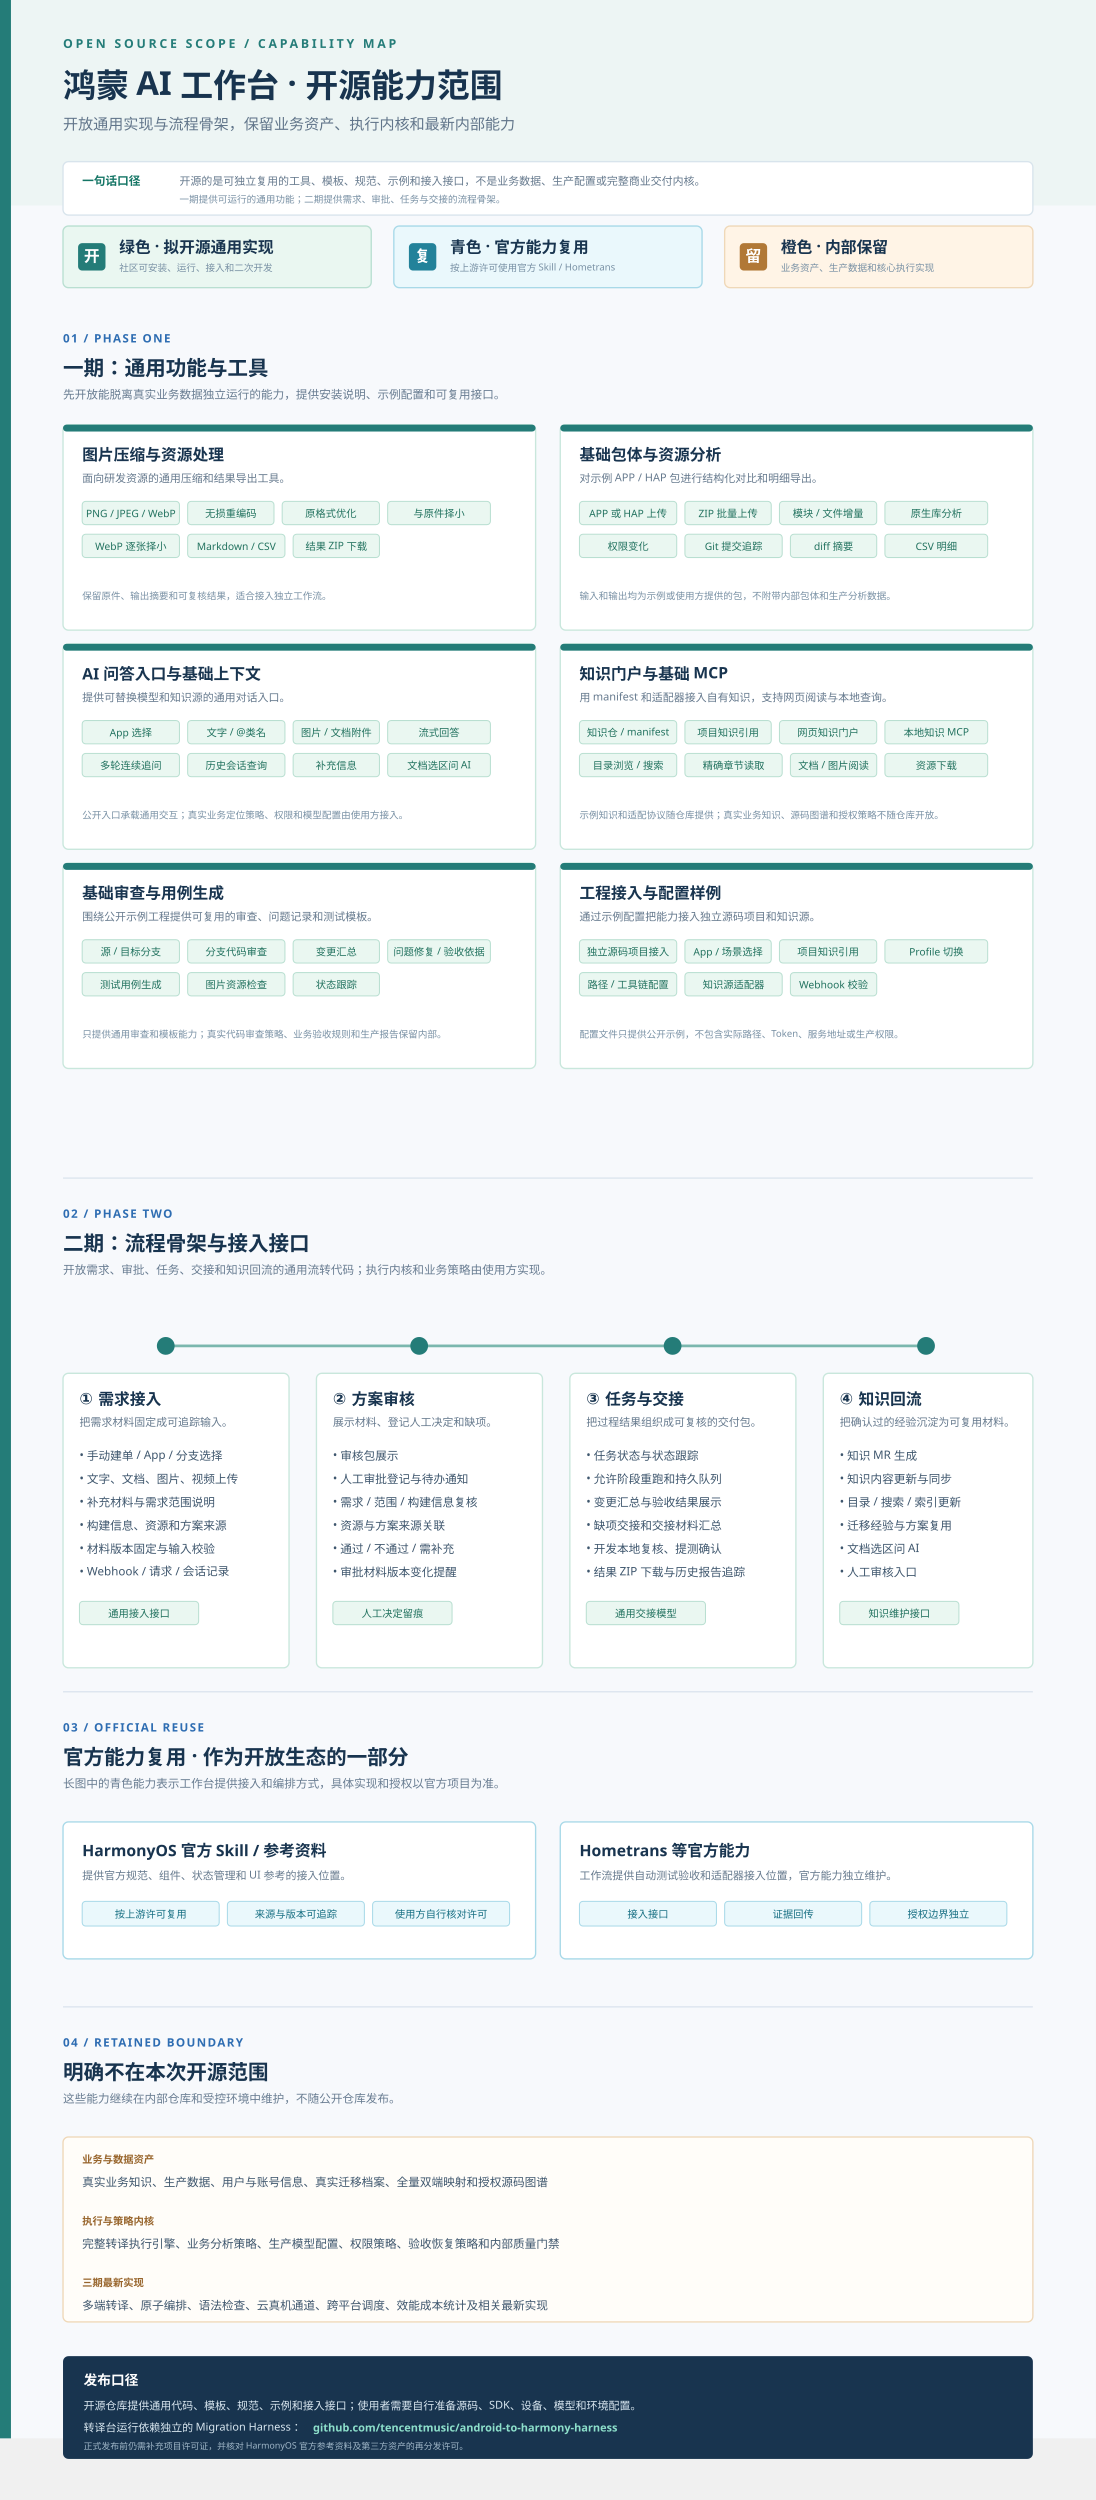
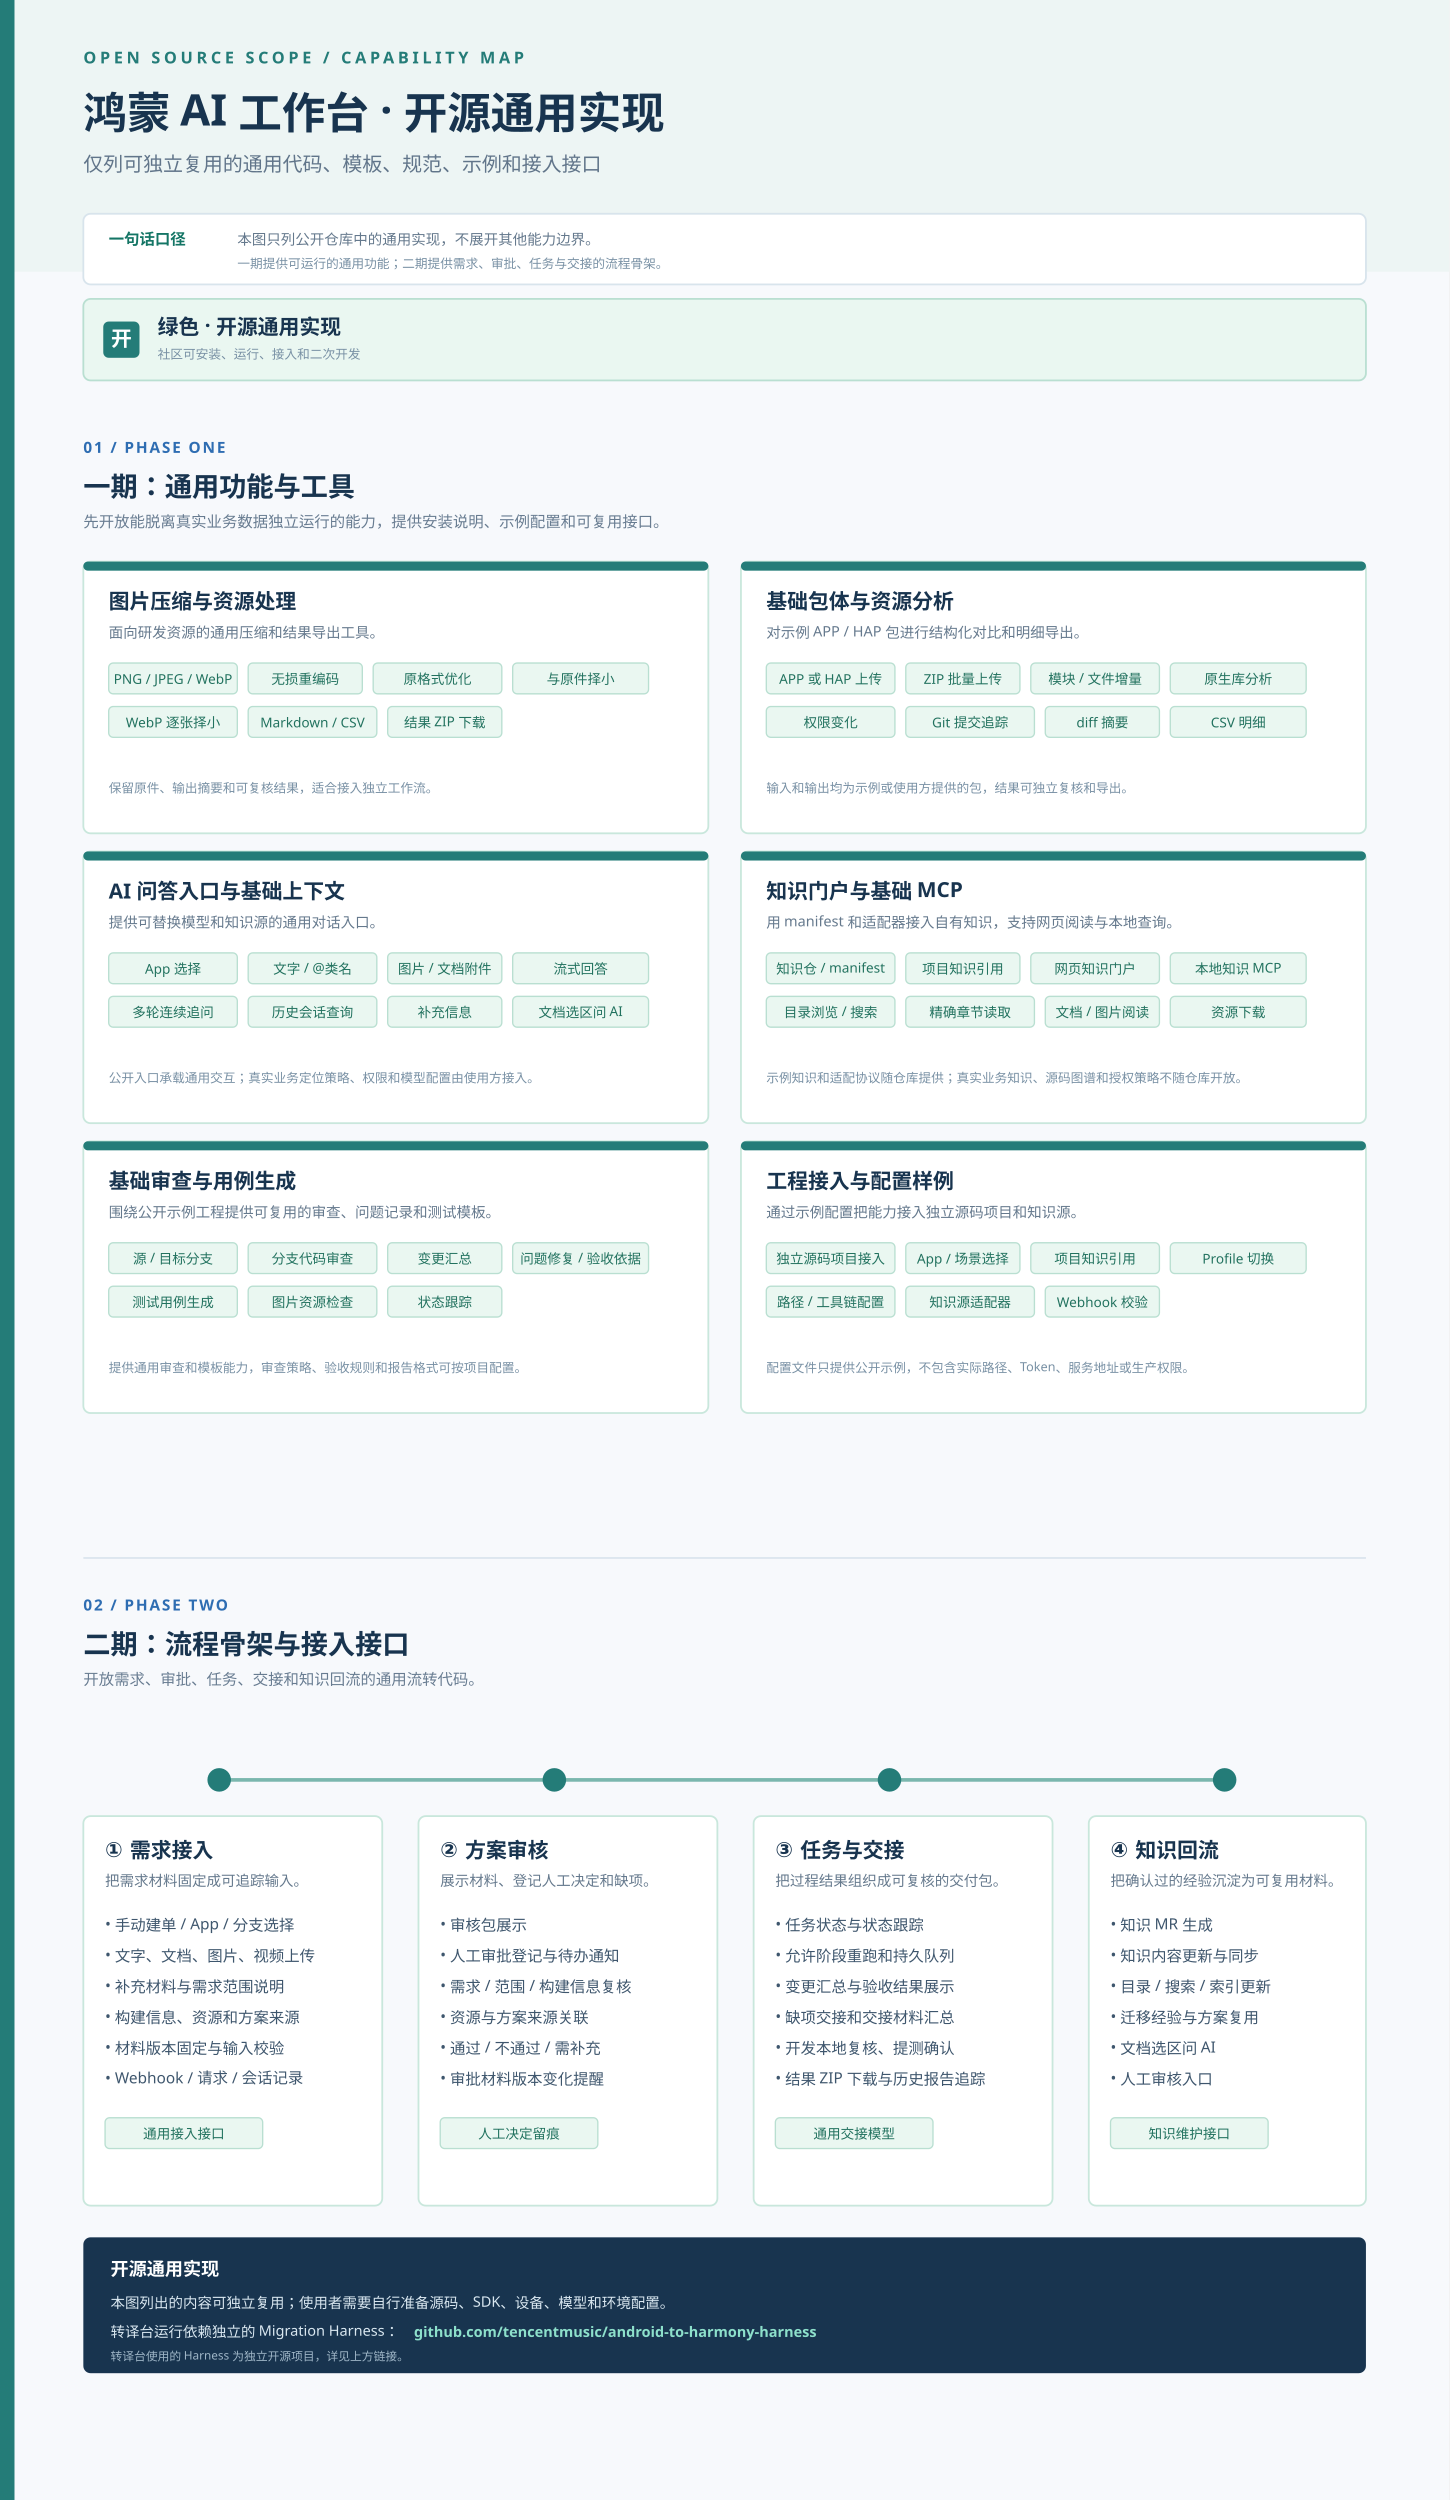
- <svg xmlns="http://www.w3.org/2000/svg" xmlns:xlink="http://www.w3.org/1999/xlink" width="1600" height="3650" viewBox="0 0 1600 3650" role="img" aria-labelledby="title desc">
+ <svg xmlns="http://www.w3.org/2000/svg" xmlns:xlink="http://www.w3.org/1999/xlink" width="1600" height="2760" viewBox="0 0 1600 2760" role="img" aria-labelledby="title desc">
  <style>
    text { font-family: "Microsoft YaHei", "PingFang SC", sans-serif; fill: #243b53; }
    .eyebrow { font-size: 18px; font-weight: 700; letter-spacing: 4px; fill: #247c78; }
    .title { font-size: 48px; font-weight: 700; fill: #18344f; }
    .subtitle { font-size: 22px; fill: #61758a; }
    .section-no { font-size: 17px; font-weight: 700; letter-spacing: 2px; fill: #2e6db2; }
    .section-title { font-size: 30px; font-weight: 700; fill: #18344f; }
    .section-copy { font-size: 17px; fill: #687c91; }
    .card-title { font-size: 23px; font-weight: 700; fill: #18344f; }
    .card-copy { font-size: 16px; fill: #65798d; }
    .item { font-size: 17px; fill: #3e566d; }
    .item-strong { font-size: 17px; font-weight: 700; fill: #147565; }
    .small { font-size: 14px; fill: #7890a4; }
    .tiny { font-size: 13px; fill: #7d91a4; }
    .open-card { fill: #ffffff; stroke: #c9e7dc; stroke-width: 2; }
    .official-card { fill: #ffffff; stroke: #a8d9e8; stroke-width: 2; }
    .keep-card { fill: #fffdf9; stroke: #efd8b8; stroke-width: 2; }
    .open-pill { fill: #eaf7f1; stroke: #b9dfd1; stroke-width: 1.5; }
    .official-pill { fill: #eaf8fc; stroke: #a8d9e8; stroke-width: 1.5; }
    .keep-pill { fill: #fff4e6; stroke: #efd8b8; stroke-width: 1.5; }
    .pill-text { font-size: 15px; fill: #22725f; }
    .official-text { font-size: 15px; fill: #176f83; }
    .keep-text { font-size: 15px; fill: #98652c; }
    .rule { stroke: #dce5ee; stroke-width: 2; }
    .flow-line { stroke: #7bb7ae; stroke-width: 4; stroke-linecap: round; }
    .legend-icon { font-size: 23px; font-weight: 700; fill: #ffffff; }
    .footer-title { font-size: 20px; font-weight: 700; fill: #ffffff; }
    .footer-copy { font-size: 16px; fill: #d9e7f0; }
    .footer-link { font-size: 16px; font-weight: 700; fill: #8de0cb; }
    .footer-note { font-size: 13px; fill: #9fb6c7; }
  </style>
-   <rect width="1600" height="3560" fill="#f7f9fc" />
+   <rect width="1600" height="2760" fill="#f7f9fc" />
  <rect x="0" y="0" width="1600" height="300" fill="#edf5f4" />
-   <rect x="0" y="0" width="16" height="3560" fill="#247c78" />
+   <rect x="0" y="0" width="16" height="2760" fill="#247c78" />
  <g transform="translate(92 70)">
    <text class="eyebrow" x="0" y="0">OPEN SOURCE SCOPE / CAPABILITY MAP</text>
-     <text class="title" x="0" y="72">鸿蒙 AI 工作台 · 开源能力范围</text>
-     <text class="subtitle" x="0" y="119">开放通用实现与流程骨架，保留业务资产、执行内核和最新内部能力</text>
+     <text class="title" x="0" y="72">鸿蒙 AI 工作台 · 开源通用实现</text>
+     <text class="subtitle" x="0" y="119">仅列可独立复用的通用代码、模板、规范、示例和接入接口</text>
    <rect x="0" y="166" width="1416" height="78" rx="8" fill="#ffffff" stroke="#d8e4ec" stroke-width="2" />
    <text class="item-strong" x="28" y="200">一句话口径</text>
-     <text class="card-copy" x="170" y="200">开源的是可独立复用的工具、模板、规范、示例和接入接口，不是业务数据、生产配置或完整商业交付内核。</text>
+     <text class="card-copy" x="170" y="200">本图只列公开仓库中的通用实现，不展开其他能力边界。</text>
    <text class="small" x="170" y="226">一期提供可运行的通用功能；二期提供需求、审批、任务与交接的流程骨架。</text>
  </g>
  <g transform="translate(92 330)">
-     <rect x="0" y="0" width="450" height="90" rx="8" fill="#eaf7f1" stroke="#b9dfd1" stroke-width="2" />
+     <rect x="0" y="0" width="1416" height="90" rx="8" fill="#eaf7f1" stroke="#b9dfd1" stroke-width="2" />
    <rect x="22" y="25" width="40" height="40" rx="6" fill="#247c78" />
    <text class="legend-icon" x="42" y="52" text-anchor="middle">开</text>
-     <text class="card-title" x="82" y="39">绿色 · 拟开源通用实现</text>
+     <text class="card-title" x="82" y="39">绿色 · 开源通用实现</text>
    <text class="small" x="82" y="66">社区可安装、运行、接入和二次开发</text>
-     <rect x="483" y="0" width="450" height="90" rx="8" fill="#eaf8fc" stroke="#a8d9e8" stroke-width="2" />
-     <rect x="505" y="25" width="40" height="40" rx="6" fill="#23829a" />
-     <text class="legend-icon" x="525" y="52" text-anchor="middle">复</text>
-     <text class="card-title" x="565" y="39">青色 · 官方能力复用</text>
-     <text class="small" x="565" y="66">按上游许可使用官方 Skill / Hometrans</text>
-     <rect x="966" y="0" width="450" height="90" rx="8" fill="#fff4e6" stroke="#efd8b8" stroke-width="2" />
-     <rect x="988" y="25" width="40" height="40" rx="6" fill="#b17836" />
-     <text class="legend-icon" x="1008" y="52" text-anchor="middle">留</text>
-     <text class="card-title" x="1048" y="39">橙色 · 内部保留</text>
-     <text class="small" x="1048" y="66">业务资产、生产数据和核心执行实现</text>
  </g>
  <g transform="translate(92 500)">
    <text class="section-no" x="0" y="0">01 / PHASE ONE</text>
    <text class="section-title" x="0" y="48">一期：通用功能与工具</text>
    <text class="section-copy" x="0" y="82">先开放能脱离真实业务数据独立运行的能力，提供安装说明、示例配置和可复用接口。</text>
    <g transform="translate(0 120)">
      <rect class="open-card" x="0" y="0" width="690" height="300" rx="8" />
      <rect x="0" y="0" width="690" height="10" rx="5" fill="#247c78" />
      <text class="card-title" x="28" y="52">图片压缩与资源处理</text>
      <text class="card-copy" x="28" y="84">面向研发资源的通用压缩和结果导出工具。</text>
      <g transform="translate(28 112)">
        <rect class="open-pill" x="0" y="0" width="142" height="34" rx="5" />
        <text class="pill-text" x="71" y="23" text-anchor="middle">PNG / JPEG / WebP</text>
        <rect class="open-pill" x="154" y="0" width="126" height="34" rx="5" />
        <text class="pill-text" x="217" y="23" text-anchor="middle">无损重编码</text>
        <rect class="open-pill" x="292" y="0" width="142" height="34" rx="5" />
        <text class="pill-text" x="363" y="23" text-anchor="middle">原格式优化</text>
        <rect class="open-pill" x="446" y="0" width="150" height="34" rx="5" />
        <text class="pill-text" x="521" y="23" text-anchor="middle">与原件择小</text>
        <rect class="open-pill" x="0" y="48" width="142" height="34" rx="5" />
        <text class="pill-text" x="71" y="71" text-anchor="middle">WebP 逐张择小</text>
        <rect class="open-pill" x="154" y="48" width="142" height="34" rx="5" />
        <text class="pill-text" x="225" y="71" text-anchor="middle">Markdown / CSV</text>
        <rect class="open-pill" x="308" y="48" width="126" height="34" rx="5" />
        <text class="pill-text" x="371" y="71" text-anchor="middle">结果 ZIP 下载</text>
      </g>
      <text class="small" x="28" y="255">保留原件、输出摘要和可复核结果，适合接入独立工作流。</text>
      <rect class="open-card" x="726" y="0" width="690" height="300" rx="8" />
      <rect x="726" y="0" width="690" height="10" rx="5" fill="#247c78" />
      <text class="card-title" x="754" y="52">基础包体与资源分析</text>
      <text class="card-copy" x="754" y="84">对示例 APP / HAP 包进行结构化对比和明细导出。</text>
      <g transform="translate(754 112)">
        <rect class="open-pill" x="0" y="0" width="142" height="34" rx="5" />
        <text class="pill-text" x="71" y="23" text-anchor="middle">APP 或 HAP 上传</text>
        <rect class="open-pill" x="154" y="0" width="126" height="34" rx="5" />
        <text class="pill-text" x="217" y="23" text-anchor="middle">ZIP 批量上传</text>
        <rect class="open-pill" x="292" y="0" width="142" height="34" rx="5" />
        <text class="pill-text" x="363" y="23" text-anchor="middle">模块 / 文件增量</text>
        <rect class="open-pill" x="446" y="0" width="150" height="34" rx="5" />
        <text class="pill-text" x="521" y="23" text-anchor="middle">原生库分析</text>
        <rect class="open-pill" x="0" y="48" width="142" height="34" rx="5" />
        <text class="pill-text" x="71" y="71" text-anchor="middle">权限变化</text>
        <rect class="open-pill" x="154" y="48" width="142" height="34" rx="5" />
        <text class="pill-text" x="225" y="71" text-anchor="middle">Git 提交追踪</text>
        <rect class="open-pill" x="308" y="48" width="126" height="34" rx="5" />
        <text class="pill-text" x="371" y="71" text-anchor="middle">diff 摘要</text>
        <rect class="open-pill" x="446" y="48" width="150" height="34" rx="5" />
        <text class="pill-text" x="521" y="71" text-anchor="middle">CSV 明细</text>
      </g>
-       <text class="small" x="754" y="255">输入和输出均为示例或使用方提供的包，不附带内部包体和生产分析数据。</text>
+       <text class="small" x="754" y="255">输入和输出均为示例或使用方提供的包，结果可独立复核和导出。</text>
    </g>
    <g transform="translate(0 440)">
      <rect class="open-card" x="0" y="0" width="690" height="300" rx="8" />
      <rect x="0" y="0" width="690" height="10" rx="5" fill="#247c78" />
      <text class="card-title" x="28" y="52">AI 问答入口与基础上下文</text>
      <text class="card-copy" x="28" y="84">提供可替换模型和知识源的通用对话入口。</text>
      <g transform="translate(28 112)">
        <rect class="open-pill" x="0" y="0" width="142" height="34" rx="5" />
        <text class="pill-text" x="71" y="23" text-anchor="middle">App 选择</text>
        <rect class="open-pill" x="154" y="0" width="142" height="34" rx="5" />
        <text class="pill-text" x="225" y="23" text-anchor="middle">文字 / @类名</text>
        <rect class="open-pill" x="308" y="0" width="126" height="34" rx="5" />
        <text class="pill-text" x="371" y="23" text-anchor="middle">图片 / 文档附件</text>
        <rect class="open-pill" x="446" y="0" width="150" height="34" rx="5" />
        <text class="pill-text" x="521" y="23" text-anchor="middle">流式回答</text>
        <rect class="open-pill" x="0" y="48" width="142" height="34" rx="5" />
        <text class="pill-text" x="71" y="71" text-anchor="middle">多轮连续追问</text>
        <rect class="open-pill" x="154" y="48" width="142" height="34" rx="5" />
        <text class="pill-text" x="225" y="71" text-anchor="middle">历史会话查询</text>
        <rect class="open-pill" x="308" y="48" width="126" height="34" rx="5" />
        <text class="pill-text" x="371" y="71" text-anchor="middle">补充信息</text>
        <rect class="open-pill" x="446" y="48" width="150" height="34" rx="5" />
        <text class="pill-text" x="521" y="71" text-anchor="middle">文档选区问 AI</text>
      </g>
      <text class="small" x="28" y="255">公开入口承载通用交互；真实业务定位策略、权限和模型配置由使用方接入。</text>
      <rect class="open-card" x="726" y="0" width="690" height="300" rx="8" />
      <rect x="726" y="0" width="690" height="10" rx="5" fill="#247c78" />
      <text class="card-title" x="754" y="52">知识门户与基础 MCP</text>
      <text class="card-copy" x="754" y="84">用 manifest 和适配器接入自有知识，支持网页阅读与本地查询。</text>
      <g transform="translate(754 112)">
        <rect class="open-pill" x="0" y="0" width="142" height="34" rx="5" />
        <text class="pill-text" x="71" y="23" text-anchor="middle">知识仓 / manifest</text>
        <rect class="open-pill" x="154" y="0" width="126" height="34" rx="5" />
        <text class="pill-text" x="217" y="23" text-anchor="middle">项目知识引用</text>
        <rect class="open-pill" x="292" y="0" width="142" height="34" rx="5" />
        <text class="pill-text" x="363" y="23" text-anchor="middle">网页知识门户</text>
        <rect class="open-pill" x="446" y="0" width="150" height="34" rx="5" />
        <text class="pill-text" x="521" y="23" text-anchor="middle">本地知识 MCP</text>
        <rect class="open-pill" x="0" y="48" width="142" height="34" rx="5" />
        <text class="pill-text" x="71" y="71" text-anchor="middle">目录浏览 / 搜索</text>
        <rect class="open-pill" x="154" y="48" width="142" height="34" rx="5" />
        <text class="pill-text" x="225" y="71" text-anchor="middle">精确章节读取</text>
        <rect class="open-pill" x="308" y="48" width="126" height="34" rx="5" />
        <text class="pill-text" x="371" y="71" text-anchor="middle">文档 / 图片阅读</text>
        <rect class="open-pill" x="446" y="48" width="150" height="34" rx="5" />
        <text class="pill-text" x="521" y="71" text-anchor="middle">资源下载</text>
      </g>
      <text class="small" x="754" y="255">示例知识和适配协议随仓库提供；真实业务知识、源码图谱和授权策略不随仓库开放。</text>
    </g>
    <g transform="translate(0 760)">
      <rect class="open-card" x="0" y="0" width="690" height="300" rx="8" />
      <rect x="0" y="0" width="690" height="10" rx="5" fill="#247c78" />
      <text class="card-title" x="28" y="52">基础审查与用例生成</text>
      <text class="card-copy" x="28" y="84">围绕公开示例工程提供可复用的审查、问题记录和测试模板。</text>
      <g transform="translate(28 112)">
        <rect class="open-pill" x="0" y="0" width="142" height="34" rx="5" />
        <text class="pill-text" x="71" y="23" text-anchor="middle">源 / 目标分支</text>
        <rect class="open-pill" x="154" y="0" width="142" height="34" rx="5" />
        <text class="pill-text" x="225" y="23" text-anchor="middle">分支代码审查</text>
        <rect class="open-pill" x="308" y="0" width="126" height="34" rx="5" />
        <text class="pill-text" x="371" y="23" text-anchor="middle">变更汇总</text>
        <rect class="open-pill" x="446" y="0" width="150" height="34" rx="5" />
        <text class="pill-text" x="521" y="23" text-anchor="middle">问题修复 / 验收依据</text>
        <rect class="open-pill" x="0" y="48" width="142" height="34" rx="5" />
        <text class="pill-text" x="71" y="71" text-anchor="middle">测试用例生成</text>
        <rect class="open-pill" x="154" y="48" width="142" height="34" rx="5" />
        <text class="pill-text" x="225" y="71" text-anchor="middle">图片资源检查</text>
        <rect class="open-pill" x="308" y="48" width="126" height="34" rx="5" />
        <text class="pill-text" x="371" y="71" text-anchor="middle">状态跟踪</text>
      </g>
-       <text class="small" x="28" y="255">只提供通用审查和模板能力；真实代码审查策略、业务验收规则和生产报告保留内部。</text>
+       <text class="small" x="28" y="255">提供通用审查和模板能力，审查策略、验收规则和报告格式可按项目配置。</text>
      <rect class="open-card" x="726" y="0" width="690" height="300" rx="8" />
      <rect x="726" y="0" width="690" height="10" rx="5" fill="#247c78" />
      <text class="card-title" x="754" y="52">工程接入与配置样例</text>
      <text class="card-copy" x="754" y="84">通过示例配置把能力接入独立源码项目和知识源。</text>
      <g transform="translate(754 112)">
        <rect class="open-pill" x="0" y="0" width="142" height="34" rx="5" />
        <text class="pill-text" x="71" y="23" text-anchor="middle">独立源码项目接入</text>
        <rect class="open-pill" x="154" y="0" width="126" height="34" rx="5" />
        <text class="pill-text" x="217" y="23" text-anchor="middle">App / 场景选择</text>
        <rect class="open-pill" x="292" y="0" width="142" height="34" rx="5" />
        <text class="pill-text" x="363" y="23" text-anchor="middle">项目知识引用</text>
        <rect class="open-pill" x="446" y="0" width="150" height="34" rx="5" />
        <text class="pill-text" x="521" y="23" text-anchor="middle">Profile 切换</text>
        <rect class="open-pill" x="0" y="48" width="142" height="34" rx="5" />
        <text class="pill-text" x="71" y="71" text-anchor="middle">路径 / 工具链配置</text>
        <rect class="open-pill" x="154" y="48" width="142" height="34" rx="5" />
        <text class="pill-text" x="225" y="71" text-anchor="middle">知识源适配器</text>
        <rect class="open-pill" x="308" y="48" width="126" height="34" rx="5" />
        <text class="pill-text" x="371" y="71" text-anchor="middle">Webhook 校验</text>
      </g>
      <text class="small" x="754" y="255">配置文件只提供公开示例，不包含实际路径、Token、服务地址或生产权限。</text>
    </g>
  </g>
  <g transform="translate(92 1720)">
    <line class="rule" x1="0" y1="0" x2="1416" y2="0" />
    <text class="section-no" x="0" y="58">02 / PHASE TWO</text>
    <text class="section-title" x="0" y="106">二期：流程骨架与接入接口</text>
-     <text class="section-copy" x="0" y="140">开放需求、审批、任务、交接和知识回流的通用流转代码；执行内核和业务策略由使用方实现。</text>
+     <text class="section-copy" x="0" y="140">开放需求、审批、任务、交接和知识回流的通用流转代码。</text>
    <g transform="translate(0 190)">
      <line class="flow-line" x1="150" y1="55" x2="1260" y2="55" />
      <circle cx="150" cy="55" r="13" fill="#247c78" />
      <circle cx="520" cy="55" r="13" fill="#247c78" />
      <circle cx="890" cy="55" r="13" fill="#247c78" />
      <circle cx="1260" cy="55" r="13" fill="#247c78" />
      <g transform="translate(0 0)">
        <rect class="open-card" x="0" y="95" width="330" height="430" rx="8" />
        <text class="card-title" x="24" y="140">① 需求接入</text>
        <text class="card-copy" x="24" y="172">把需求材料固定成可追踪输入。</text>
        <text class="item" x="24" y="220">• 手动建单 / App / 分支选择</text>
        <text class="item" x="24" y="254">• 文字、文档、图片、视频上传</text>
        <text class="item" x="24" y="288">• 补充材料与需求范围说明</text>
        <text class="item" x="24" y="322">• 构建信息、资源和方案来源</text>
        <text class="item" x="24" y="356">• 材料版本固定与输入校验</text>
        <text class="item" x="24" y="390">• Webhook / 请求 / 会话记录</text>
        <rect class="open-pill" x="24" y="428" width="174" height="34" rx="5" />
        <text class="pill-text" x="111" y="451" text-anchor="middle">通用接入接口</text>
      </g>
      <g transform="translate(370 0)">
        <rect class="open-card" x="0" y="95" width="330" height="430" rx="8" />
        <text class="card-title" x="24" y="140">② 方案审核</text>
        <text class="card-copy" x="24" y="172">展示材料、登记人工决定和缺项。</text>
        <text class="item" x="24" y="220">• 审核包展示</text>
        <text class="item" x="24" y="254">• 人工审批登记与待办通知</text>
        <text class="item" x="24" y="288">• 需求 / 范围 / 构建信息复核</text>
        <text class="item" x="24" y="322">• 资源与方案来源关联</text>
        <text class="item" x="24" y="356">• 通过 / 不通过 / 需补充</text>
        <text class="item" x="24" y="390">• 审批材料版本变化提醒</text>
        <rect class="open-pill" x="24" y="428" width="174" height="34" rx="5" />
        <text class="pill-text" x="111" y="451" text-anchor="middle">人工决定留痕</text>
      </g>
      <g transform="translate(740 0)">
        <rect class="open-card" x="0" y="95" width="330" height="430" rx="8" />
        <text class="card-title" x="24" y="140">③ 任务与交接</text>
        <text class="card-copy" x="24" y="172">把过程结果组织成可复核的交付包。</text>
        <text class="item" x="24" y="220">• 任务状态与状态跟踪</text>
        <text class="item" x="24" y="254">• 允许阶段重跑和持久队列</text>
        <text class="item" x="24" y="288">• 变更汇总与验收结果展示</text>
        <text class="item" x="24" y="322">• 缺项交接和交接材料汇总</text>
        <text class="item" x="24" y="356">• 开发本地复核、提测确认</text>
        <text class="item" x="24" y="390">• 结果 ZIP 下载与历史报告追踪</text>
        <rect class="open-pill" x="24" y="428" width="174" height="34" rx="5" />
        <text class="pill-text" x="111" y="451" text-anchor="middle">通用交接模型</text>
      </g>
      <g transform="translate(1110 0)">
        <rect class="open-card" x="0" y="95" width="306" height="430" rx="8" />
        <text class="card-title" x="24" y="140">④ 知识回流</text>
        <text class="card-copy" x="24" y="172">把确认过的经验沉淀为可复用材料。</text>
        <text class="item" x="24" y="220">• 知识 MR 生成</text>
        <text class="item" x="24" y="254">• 知识内容更新与同步</text>
        <text class="item" x="24" y="288">• 目录 / 搜索 / 索引更新</text>
        <text class="item" x="24" y="322">• 迁移经验与方案复用</text>
        <text class="item" x="24" y="356">• 文档选区问 AI</text>
        <text class="item" x="24" y="390">• 人工审核入口</text>
        <rect class="open-pill" x="24" y="428" width="174" height="34" rx="5" />
        <text class="pill-text" x="111" y="451" text-anchor="middle">知识维护接口</text>
      </g>
    </g>
  </g>
  <g transform="translate(92 2470)">
-     <line class="rule" x1="0" y1="0" x2="1416" y2="0" />
-     <text class="section-no" x="0" y="58">03 / OFFICIAL REUSE</text>
-     <text class="section-title" x="0" y="106">官方能力复用 · 作为开放生态的一部分</text>
-     <text class="section-copy" x="0" y="140">长图中的青色能力表示工作台提供接入和编排方式，具体实现和授权以官方项目为准。</text>
-     <rect class="official-card" x="0" y="190" width="690" height="200" rx="8" />
-     <text class="card-title" x="28" y="240">HarmonyOS 官方 Skill / 参考资料</text>
-     <text class="card-copy" x="28" y="274">提供官方规范、组件、状态管理和 UI 参考的接入位置。</text>
-     <rect class="official-pill" x="28" y="306" width="200" height="36" rx="5" />
-     <text class="official-text" x="128" y="330" text-anchor="middle">按上游许可复用</text>
-     <rect class="official-pill" x="240" y="306" width="200" height="36" rx="5" />
-     <text class="official-text" x="340" y="330" text-anchor="middle">来源与版本可追踪</text>
-     <rect class="official-pill" x="452" y="306" width="200" height="36" rx="5" />
-     <text class="official-text" x="552" y="330" text-anchor="middle">使用方自行核对许可</text>
-     <rect class="official-card" x="726" y="190" width="690" height="200" rx="8" />
-     <text class="card-title" x="754" y="240">Hometrans 等官方能力</text>
-     <text class="card-copy" x="754" y="274">工作流提供自动测试验收和适配器接入位置，官方能力独立维护。</text>
-     <rect class="official-pill" x="754" y="306" width="200" height="36" rx="5" />
-     <text class="official-text" x="854" y="330" text-anchor="middle">接入接口</text>
-     <rect class="official-pill" x="966" y="306" width="200" height="36" rx="5" />
-     <text class="official-text" x="1066" y="330" text-anchor="middle">证据回传</text>
-     <rect class="official-pill" x="1178" y="306" width="200" height="36" rx="5" />
-     <text class="official-text" x="1278" y="330" text-anchor="middle">授权边界独立</text>
-   </g>
-   <g transform="translate(92 2930)">
-     <line class="rule" x1="0" y1="0" x2="1416" y2="0" />
-     <text class="section-no" x="0" y="58">04 / RETAINED BOUNDARY</text>
-     <text class="section-title" x="0" y="106">明确不在本次开源范围</text>
-     <text class="section-copy" x="0" y="140">这些能力继续在内部仓库和受控环境中维护，不随公开仓库发布。</text>
-     <rect class="keep-card" x="0" y="190" width="1416" height="270" rx="8" />
-     <g transform="translate(28 228)">
-       <text class="keep-text" x="0" y="0" font-size="18" font-weight="700">业务与数据资产</text>
-       <text class="item" x="0" y="34">真实业务知识、生产数据、用户与账号信息、真实迁移档案、全量双端映射和授权源码图谱</text>
-       <text class="keep-text" x="0" y="90" font-size="18" font-weight="700">执行与策略内核</text>
-       <text class="item" x="0" y="124">完整转译执行引擎、业务分析策略、生产模型配置、权限策略、验收恢复策略和内部质量门禁</text>
-       <text class="keep-text" x="0" y="180" font-size="18" font-weight="700">三期最新实现</text>
-       <text class="item" x="0" y="214">多端转译、原子编排、语法检查、云真机通道、跨平台调度、效能成本统计及相关最新实现</text>
-     </g>
-   </g>
-   <g transform="translate(92 3440)">
    <rect x="0" y="0" width="1416" height="150" rx="8" fill="#18344f" />
-     <text class="footer-title" x="30" y="42">发布口径</text>
-     <text class="footer-copy" x="30" y="78">开源仓库提供通用代码、模板、规范、示例和接入接口；使用者需要自行准备源码、SDK、设备、模型和环境配置。</text>
+     <text class="footer-title" x="30" y="42">开源通用实现</text>
+     <text class="footer-copy" x="30" y="78">本图列出的内容可独立复用；使用者需要自行准备源码、SDK、设备、模型和环境配置。</text>
    <text class="footer-copy" x="30" y="110">转译台运行依赖独立的 Migration Harness：</text>
    <a xlink:href="https://github.com/tencentmusic/android-to-harmony-harness" target="_blank">
      <text class="footer-link" x="365" y="110">github.com/tencentmusic/android-to-harmony-harness</text>
    </a>
-     <text class="footer-note" x="30" y="136">正式发布前仍需补充项目许可证，并核对 HarmonyOS 官方参考资料及第三方资产的再分发许可。</text>
+     <text class="footer-note" x="30" y="136">转译台使用的 Harness 为独立开源项目，详见上方链接。</text>
  </g>
</svg>
